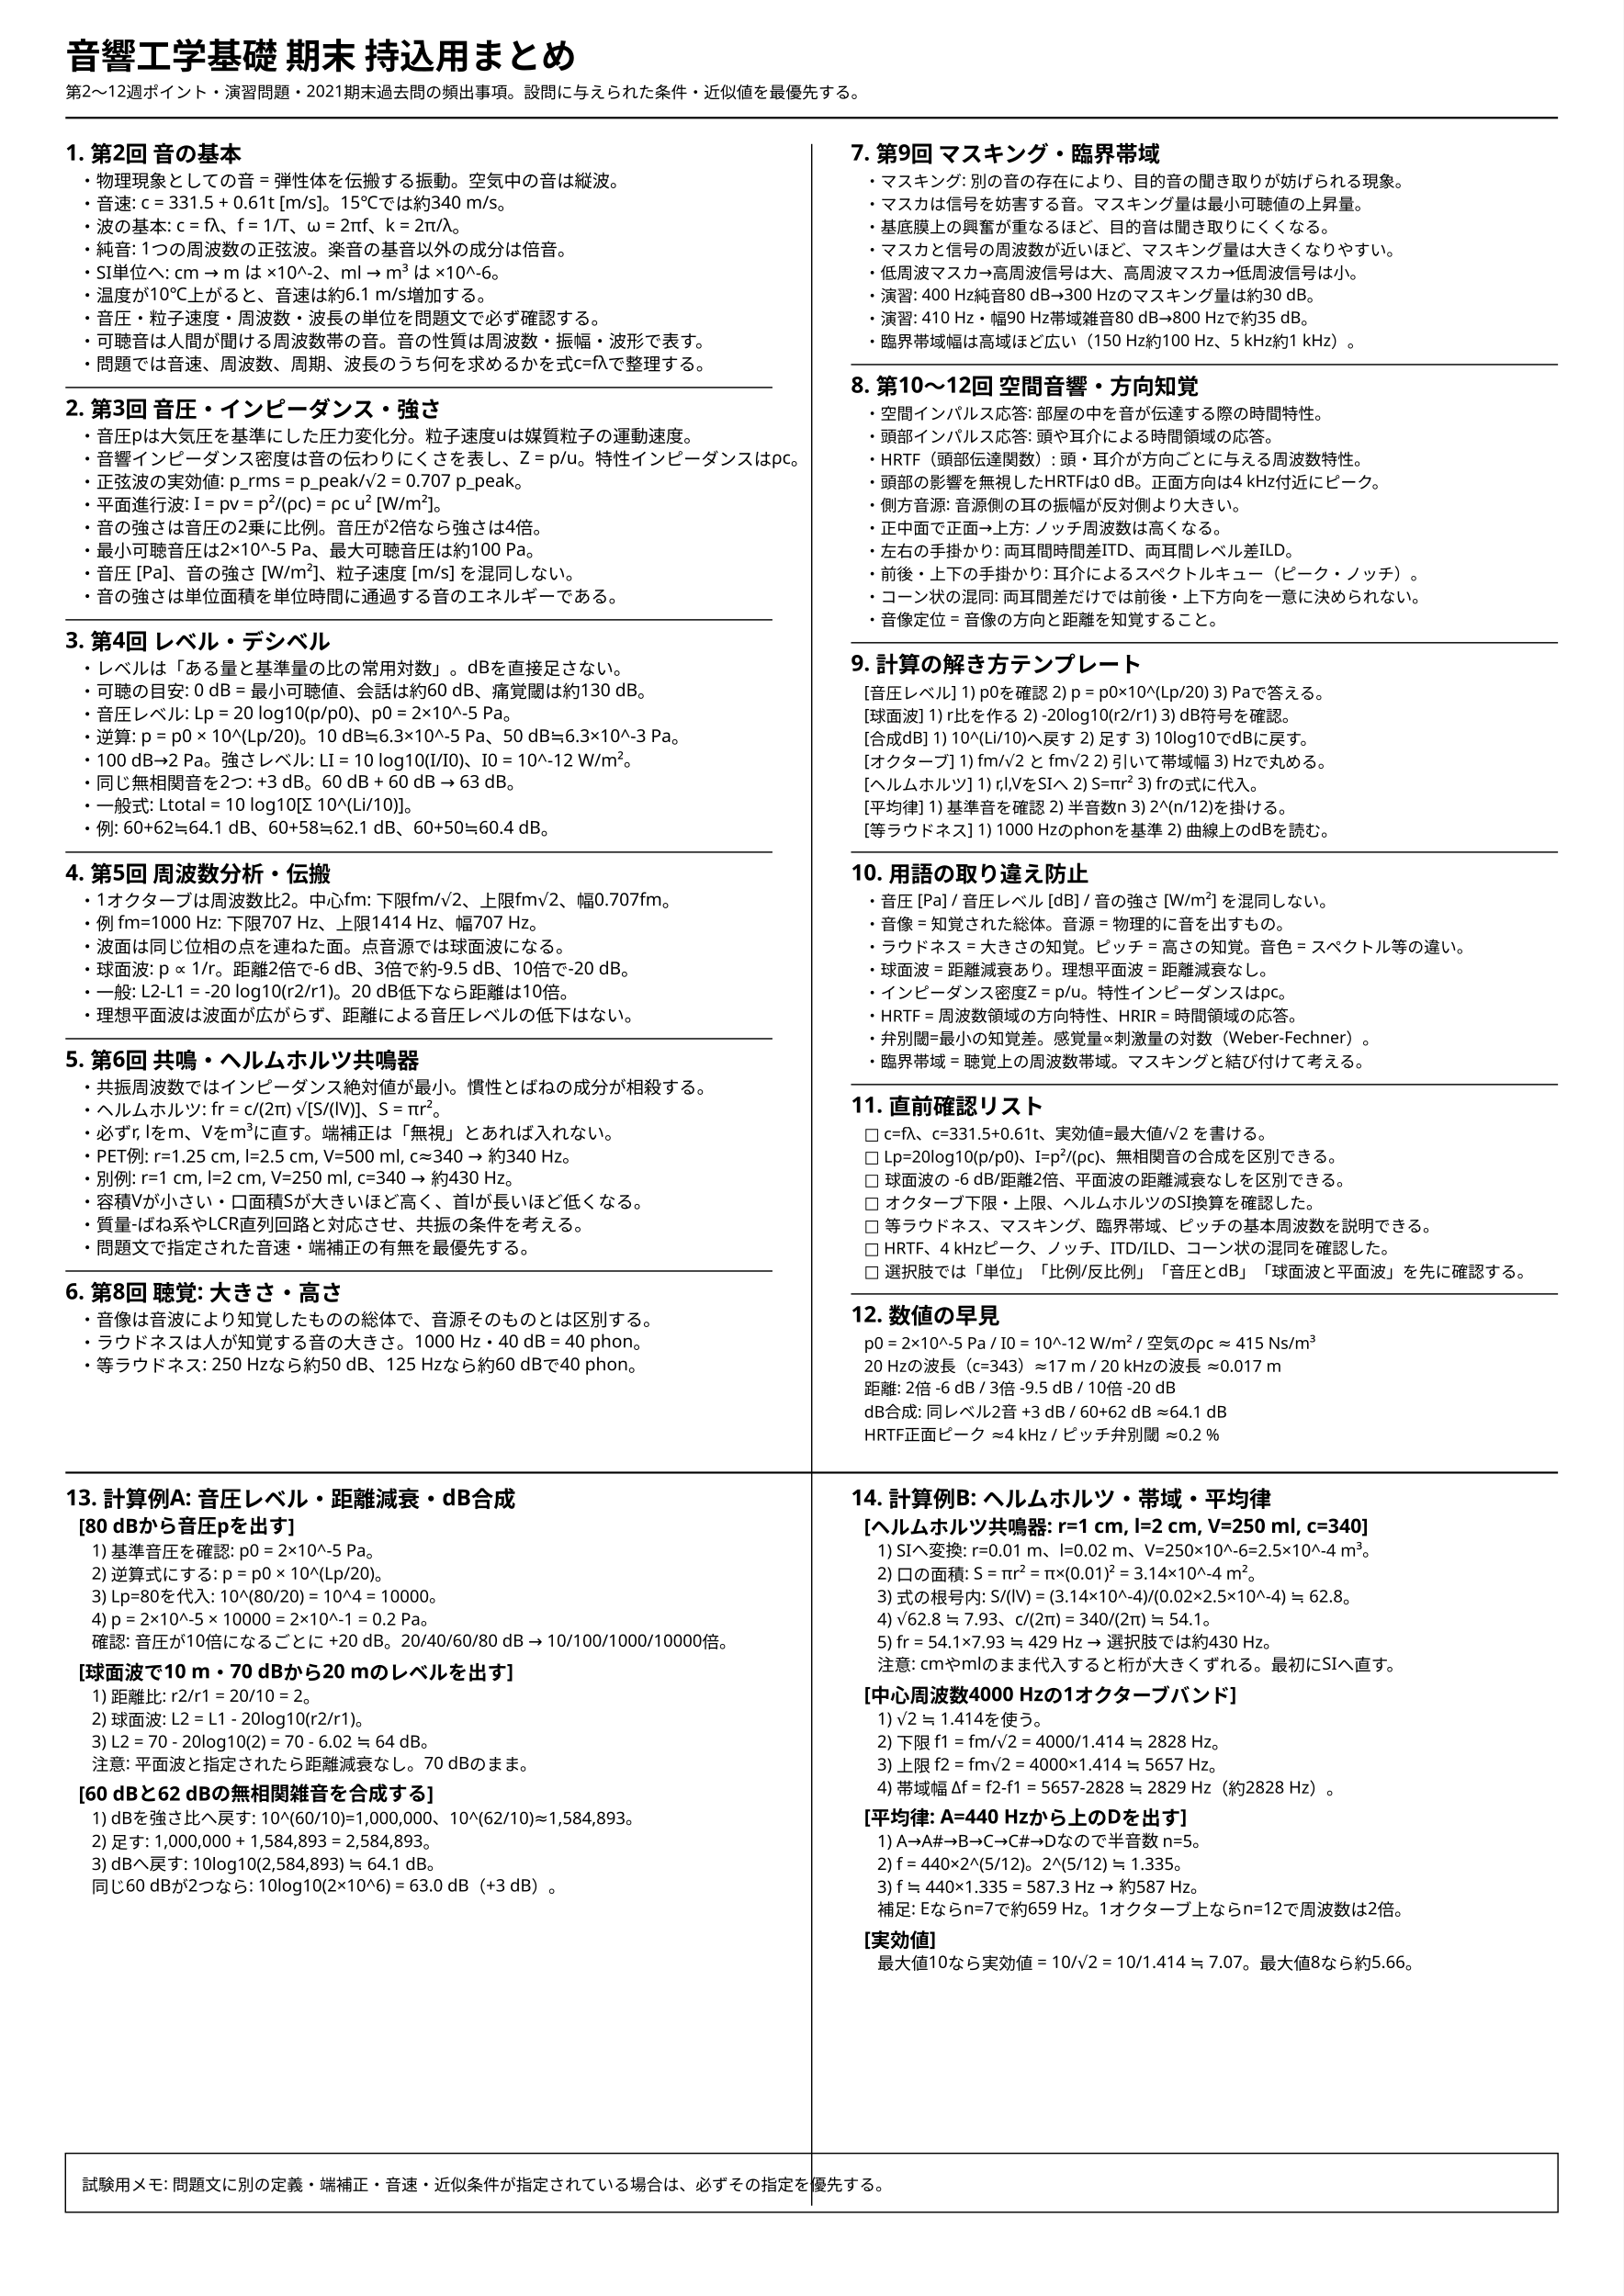
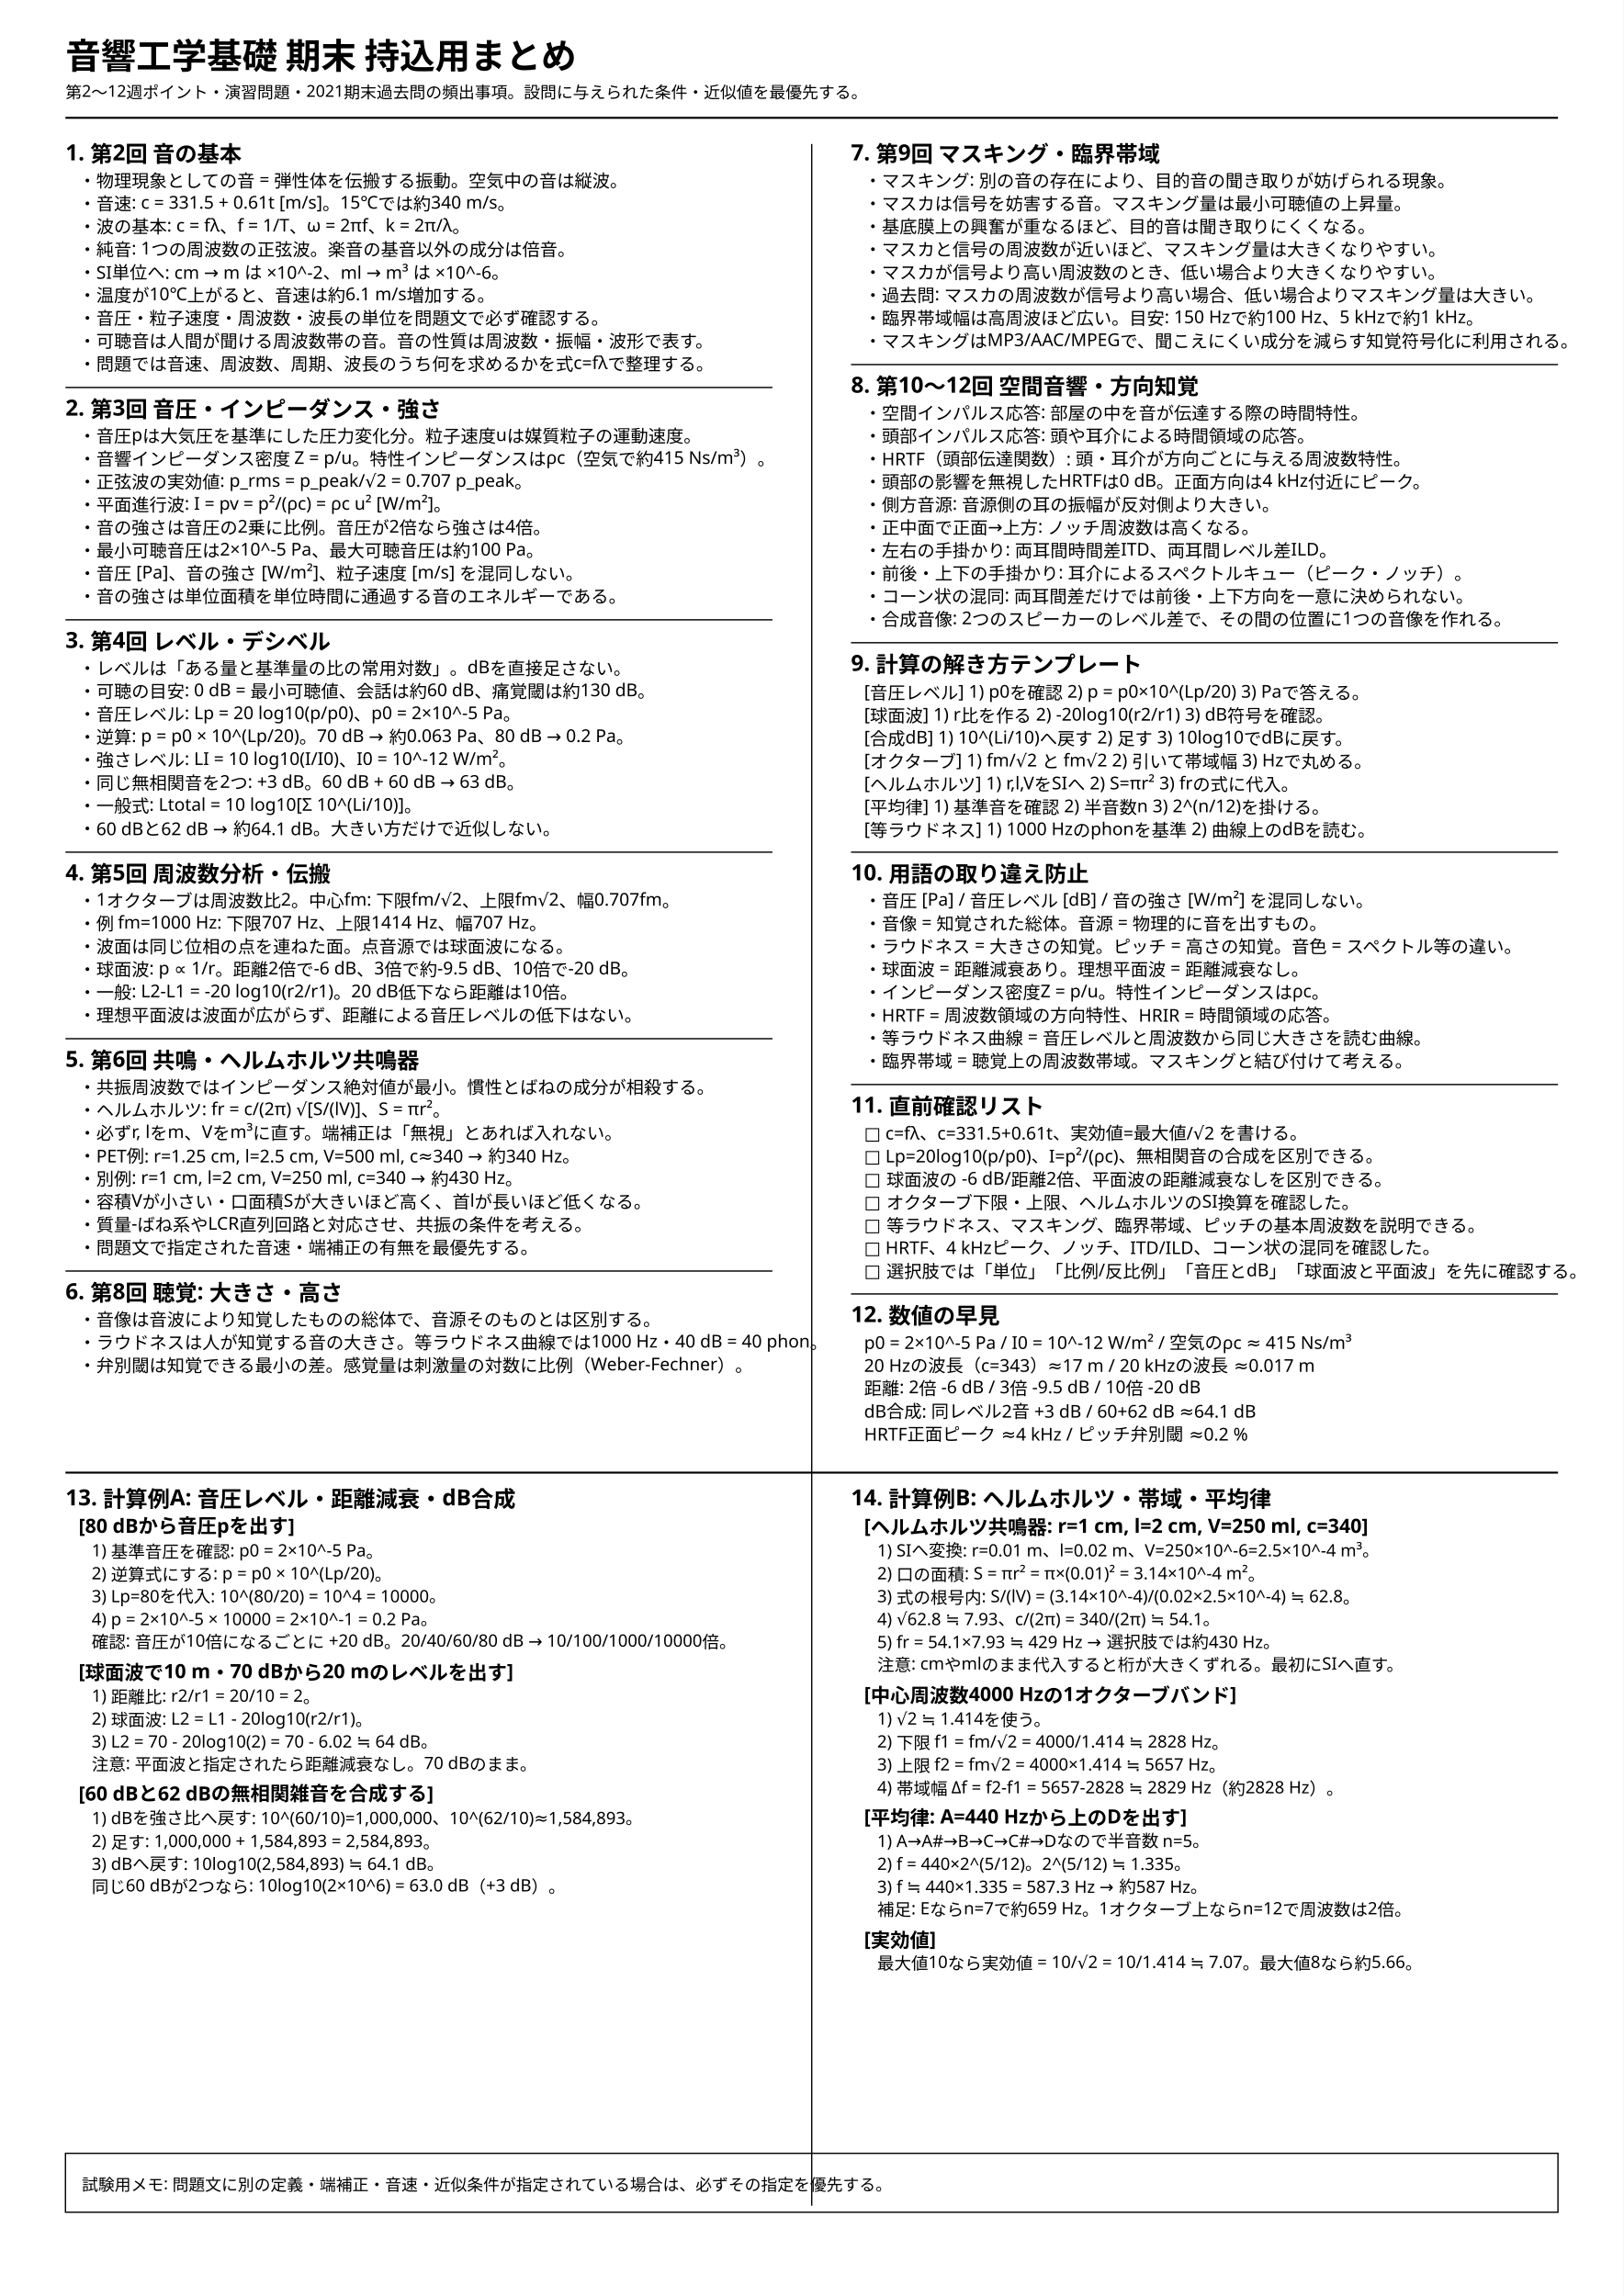
<svg xmlns="http://www.w3.org/2000/svg" width="2480" height="3508" viewBox="0 0 2480 3508">
  <rect width="2480" height="3508" fill="#ffffff" />
  <g fill="#000000" font-family="Hiragino Sans, Noto Sans JP, sans-serif">
    <text x="100" y="105" font-size="54" font-weight="700">音響工学基礎 期末 持込用まとめ</text>
    <text x="100" y="150" font-size="25">第2〜12週ポイント・演習問題・2021期末過去問の頻出事項。設問に与えられた条件・近似値を最優先する。</text>
    <line x1="100" y1="180" x2="2380" y2="180" stroke="#000000" stroke-width="3" />
    <line x1="1240" y1="220" x2="1240" y2="3370" stroke="#000000" stroke-width="2" />
    <g font-size="27">
      <text x="100" y="245" font-size="34" font-weight="700">1. 第2回 音の基本</text>
      <text x="120" y="286">・物理現象としての音 = 弾性体を伝搬する振動。空気中の音は縦波。</text>
      <text x="120" y="321">・音速: c = 331.5 + 0.61t [m/s]。15℃では約340 m/s。</text>
      <text x="120" y="356">・波の基本: c = fλ、f = 1/T、ω = 2πf、k = 2π/λ。</text>
      <text x="120" y="391">・純音: 1つの周波数の正弦波。楽音の基音以外の成分は倍音。</text>
      <text x="120" y="426">・SI単位へ: cm → m は ×10^-2、ml → m³ は ×10^-6。</text>
      <text x="120" y="461">・温度が10℃上がると、音速は約6.1 m/s増加する。</text>
      <text x="120" y="496">・音圧・粒子速度・周波数・波長の単位を問題文で必ず確認する。</text>
      <text x="120" y="531">・可聴音は人間が聞ける周波数帯の音。音の性質は周波数・振幅・波形で表す。</text>
      <text x="120" y="566">・問題では音速、周波数、周期、波長のうち何を求めるかを式c=fλで整理する。</text>
      <line x1="100" y1="592" x2="1180" y2="592" stroke="#000000" stroke-width="2" />
      <text x="100" y="635" font-size="34" font-weight="700">2. 第3回 音圧・インピーダンス・強さ</text>
      <text x="120" y="676">・音圧pは大気圧を基準にした圧力変化分。粒子速度uは媒質粒子の運動速度。</text>
-       <text x="120" y="711">・音響インピーダンス密度は音の伝わりにくさを表し、Z = p/u。特性インピーダンスはρc。</text>
+       <text x="120" y="711">・音響インピーダンス密度 Z = p/u。特性インピーダンスはρc（空気で約415 Ns/m³）。</text>
      <text x="120" y="746">・正弦波の実効値: p_rms = p_peak/√2 = 0.707 p_peak。</text>
      <text x="120" y="781">・平面進行波: I = pv = p²/(ρc) = ρc u² [W/m²]。</text>
      <text x="120" y="816">・音の強さは音圧の2乗に比例。音圧が2倍なら強さは4倍。</text>
      <text x="120" y="851">・最小可聴音圧は2×10^-5 Pa、最大可聴音圧は約100 Pa。</text>
      <text x="120" y="886">・音圧 [Pa]、音の強さ [W/m²]、粒子速度 [m/s] を混同しない。</text>
      <text x="120" y="921">・音の強さは単位面積を単位時間に通過する音のエネルギーである。</text>
      <line x1="100" y1="947" x2="1180" y2="947" stroke="#000000" stroke-width="2" />
      <text x="100" y="990" font-size="34" font-weight="700">3. 第4回 レベル・デシベル</text>
      <text x="120" y="1031">・レベルは「ある量と基準量の比の常用対数」。dBを直接足さない。</text>
      <text x="120" y="1066">・可聴の目安: 0 dB = 最小可聴値、会話は約60 dB、痛覚閾は約130 dB。</text>
      <text x="120" y="1101">・音圧レベル: Lp = 20 log10(p/p0)、p0 = 2×10^-5 Pa。</text>
-       <text x="120" y="1136">・逆算: p = p0 × 10^(Lp/20)。10 dB≒6.3×10^-5 Pa、50 dB≒6.3×10^-3 Pa。</text>
-       <text x="120" y="1171">・100 dB→2 Pa。強さレベル: LI = 10 log10(I/I0)、I0 = 10^-12 W/m²。</text>
+       <text x="120" y="1136">・逆算: p = p0 × 10^(Lp/20)。70 dB → 約0.063 Pa、80 dB → 0.2 Pa。</text>
+       <text x="120" y="1171">・強さレベル: LI = 10 log10(I/I0)、I0 = 10^-12 W/m²。</text>
      <text x="120" y="1206">・同じ無相関音を2つ: +3 dB。60 dB + 60 dB → 63 dB。</text>
      <text x="120" y="1241">・一般式: Ltotal = 10 log10[Σ 10^(Li/10)]。</text>
-       <text x="120" y="1276">・例: 60+62≒64.1 dB、60+58≒62.1 dB、60+50≒60.4 dB。</text>
+       <text x="120" y="1276">・60 dBと62 dB → 約64.1 dB。大きい方だけで近似しない。</text>
      <line x1="100" y1="1302" x2="1180" y2="1302" stroke="#000000" stroke-width="2" />
      <text x="100" y="1345" font-size="34" font-weight="700">4. 第5回 周波数分析・伝搬</text>
      <text x="120" y="1386">・1オクターブは周波数比2。中心fm: 下限fm/√2、上限fm√2、幅0.707fm。</text>
      <text x="120" y="1421">・例 fm=1000 Hz: 下限707 Hz、上限1414 Hz、幅707 Hz。</text>
      <text x="120" y="1456">・波面は同じ位相の点を連ねた面。点音源では球面波になる。</text>
      <text x="120" y="1491">・球面波: p ∝ 1/r。距離2倍で-6 dB、3倍で約-9.5 dB、10倍で-20 dB。</text>
      <text x="120" y="1526">・一般: L2-L1 = -20 log10(r2/r1)。20 dB低下なら距離は10倍。</text>
      <text x="120" y="1561">・理想平面波は波面が広がらず、距離による音圧レベルの低下はない。</text>
      <line x1="100" y1="1587" x2="1180" y2="1587" stroke="#000000" stroke-width="2" />
      <text x="100" y="1630" font-size="34" font-weight="700">5. 第6回 共鳴・ヘルムホルツ共鳴器</text>
      <text x="120" y="1671">・共振周波数ではインピーダンス絶対値が最小。慣性とばねの成分が相殺する。</text>
      <text x="120" y="1706">・ヘルムホルツ: fr = c/(2π) √[S/(lV)]、S = πr²。</text>
      <text x="120" y="1741">・必ずr, lをm、Vをm³に直す。端補正は「無視」とあれば入れない。</text>
      <text x="120" y="1776">・PET例: r=1.25 cm, l=2.5 cm, V=500 ml, c≈340 → 約340 Hz。</text>
      <text x="120" y="1811">・別例: r=1 cm, l=2 cm, V=250 ml, c=340 → 約430 Hz。</text>
      <text x="120" y="1846">・容積Vが小さい・口面積Sが大きいほど高く、首lが長いほど低くなる。</text>
      <text x="120" y="1881">・質量-ばね系やLCR直列回路と対応させ、共振の条件を考える。</text>
      <text x="120" y="1916">・問題文で指定された音速・端補正の有無を最優先する。</text>
      <line x1="100" y1="1942" x2="1180" y2="1942" stroke="#000000" stroke-width="2" />
      <text x="100" y="1985" font-size="34" font-weight="700">6. 第8回 聴覚: 大きさ・高さ</text>
      <text x="120" y="2026">・音像は音波により知覚したものの総体で、音源そのものとは区別する。</text>
-       <text x="120" y="2061">・ラウドネスは人が知覚する音の大きさ。1000 Hz・40 dB = 40 phon。</text>
-       <text x="120" y="2096">・等ラウドネス: 250 Hzなら約50 dB、125 Hzなら約60 dBで40 phon。</text>
+       <text x="120" y="2061">・ラウドネスは人が知覚する音の大きさ。等ラウドネス曲線では1000 Hz・40 dB = 40 phon。</text>
+       <text x="120" y="2096">・弁別閾は知覚できる最小の差。感覚量は刺激量の対数に比例（Weber-Fechner）。</text>
    </g>
-     <g font-size="25">
+     <g font-size="27">
      <text x="1300" y="245" font-size="34" font-weight="700">7. 第9回 マスキング・臨界帯域</text>
      <text x="1320" y="286">・マスキング: 別の音の存在により、目的音の聞き取りが妨げられる現象。</text>
      <text x="1320" y="321">・マスカは信号を妨害する音。マスキング量は最小可聴値の上昇量。</text>
      <text x="1320" y="356">・基底膜上の興奮が重なるほど、目的音は聞き取りにくくなる。</text>
      <text x="1320" y="391">・マスカと信号の周波数が近いほど、マスキング量は大きくなりやすい。</text>
-       <text x="1320" y="426">・低周波マスカ→高周波信号は大、高周波マスカ→低周波信号は小。</text>
-       <text x="1320" y="461">・演習: 400 Hz純音80 dB→300 Hzのマスキング量は約30 dB。</text>
-       <text x="1320" y="496">・演習: 410 Hz・幅90 Hz帯域雑音80 dB→800 Hzで約35 dB。</text>
-       <text x="1320" y="531">・臨界帯域幅は高域ほど広い（150 Hz約100 Hz、5 kHz約1 kHz）。</text>
+       <text x="1320" y="426">・マスカが信号より高い周波数のとき、低い場合より大きくなりやすい。</text>
+       <text x="1320" y="461">・過去問: マスカの周波数が信号より高い場合、低い場合よりマスキング量は大きい。</text>
+       <text x="1320" y="496">・臨界帯域幅は高周波ほど広い。目安: 150 Hzで約100 Hz、5 kHzで約1 kHz。</text>
+       <text x="1320" y="531">・マスキングはMP3/AAC/MPEGで、聞こえにくい成分を減らす知覚符号化に利用される。</text>
      <line x1="1300" y1="557" x2="2380" y2="557" stroke="#000000" stroke-width="2" />
      <text x="1300" y="600" font-size="34" font-weight="700">8. 第10〜12回 空間音響・方向知覚</text>
      <text x="1320" y="641">・空間インパルス応答: 部屋の中を音が伝達する際の時間特性。</text>
      <text x="1320" y="676">・頭部インパルス応答: 頭や耳介による時間領域の応答。</text>
      <text x="1320" y="711">・HRTF（頭部伝達関数）: 頭・耳介が方向ごとに与える周波数特性。</text>
      <text x="1320" y="746">・頭部の影響を無視したHRTFは0 dB。正面方向は4 kHz付近にピーク。</text>
      <text x="1320" y="781">・側方音源: 音源側の耳の振幅が反対側より大きい。</text>
      <text x="1320" y="816">・正中面で正面→上方: ノッチ周波数は高くなる。</text>
      <text x="1320" y="851">・左右の手掛かり: 両耳間時間差ITD、両耳間レベル差ILD。</text>
      <text x="1320" y="886">・前後・上下の手掛かり: 耳介によるスペクトルキュー（ピーク・ノッチ）。</text>
      <text x="1320" y="921">・コーン状の混同: 両耳間差だけでは前後・上下方向を一意に決められない。</text>
-       <text x="1320" y="956">・音像定位 = 音像の方向と距離を知覚すること。</text>
+       <text x="1320" y="956">・合成音像: 2つのスピーカーのレベル差で、その間の位置に1つの音像を作れる。</text>
      <line x1="1300" y1="982" x2="2380" y2="982" stroke="#000000" stroke-width="2" />
      <text x="1300" y="1025" font-size="34" font-weight="700">9. 計算の解き方テンプレート</text>
      <text x="1320" y="1066">[音圧レベル] 1) p0を確認 2) p = p0×10^(Lp/20) 3) Paで答える。</text>
      <text x="1320" y="1101">[球面波] 1) r比を作る 2) -20log10(r2/r1) 3) dB符号を確認。</text>
      <text x="1320" y="1136">[合成dB] 1) 10^(Li/10)へ戻す 2) 足す 3) 10log10でdBに戻す。</text>
      <text x="1320" y="1171">[オクターブ] 1) fm/√2 と fm√2 2) 引いて帯域幅 3) Hzで丸める。</text>
      <text x="1320" y="1206">[ヘルムホルツ] 1) r,l,VをSIへ 2) S=πr² 3) frの式に代入。</text>
      <text x="1320" y="1241">[平均律] 1) 基準音を確認 2) 半音数n 3) 2^(n/12)を掛ける。</text>
      <text x="1320" y="1276">[等ラウドネス] 1) 1000 Hzのphonを基準 2) 曲線上のdBを読む。</text>
      <line x1="1300" y1="1302" x2="2380" y2="1302" stroke="#000000" stroke-width="2" />
      <text x="1300" y="1345" font-size="34" font-weight="700">10. 用語の取り違え防止</text>
      <text x="1320" y="1386">・音圧 [Pa] / 音圧レベル [dB] / 音の強さ [W/m²] を混同しない。</text>
      <text x="1320" y="1421">・音像 = 知覚された総体。音源 = 物理的に音を出すもの。</text>
      <text x="1320" y="1456">・ラウドネス = 大きさの知覚。ピッチ = 高さの知覚。音色 = スペクトル等の違い。</text>
      <text x="1320" y="1491">・球面波 = 距離減衰あり。理想平面波 = 距離減衰なし。</text>
      <text x="1320" y="1526">・インピーダンス密度Z = p/u。特性インピーダンスはρc。</text>
      <text x="1320" y="1561">・HRTF = 周波数領域の方向特性、HRIR = 時間領域の応答。</text>
-       <text x="1320" y="1596">・弁別閾=最小の知覚差。感覚量∝刺激量の対数（Weber-Fechner）。</text>
+       <text x="1320" y="1596">・等ラウドネス曲線 = 音圧レベルと周波数から同じ大きさを読む曲線。</text>
      <text x="1320" y="1631">・臨界帯域 = 聴覚上の周波数帯域。マスキングと結び付けて考える。</text>
      <line x1="1300" y1="1657" x2="2380" y2="1657" stroke="#000000" stroke-width="2" />
      <text x="1300" y="1700" font-size="34" font-weight="700">11. 直前確認リスト</text>
      <text x="1320" y="1741">□ c=fλ、c=331.5+0.61t、実効値=最大値/√2 を書ける。</text>
      <text x="1320" y="1776">□ Lp=20log10(p/p0)、I=p²/(ρc)、無相関音の合成を区別できる。</text>
      <text x="1320" y="1811">□ 球面波の -6 dB/距離2倍、平面波の距離減衰なしを区別できる。</text>
      <text x="1320" y="1846">□ オクターブ下限・上限、ヘルムホルツのSI換算を確認した。</text>
      <text x="1320" y="1881">□ 等ラウドネス、マスキング、臨界帯域、ピッチの基本周波数を説明できる。</text>
      <text x="1320" y="1916">□ HRTF、4 kHzピーク、ノッチ、ITD/ILD、コーン状の混同を確認した。</text>
      <text x="1320" y="1951">□ 選択肢では「単位」「比例/反比例」「音圧とdB」「球面波と平面波」を先に確認する。</text>
      <line x1="1300" y1="1977" x2="2380" y2="1977" stroke="#000000" stroke-width="2" />
      <text x="1300" y="2020" font-size="34" font-weight="700">12. 数値の早見</text>
      <text x="1320" y="2061">p0 = 2×10^-5 Pa / I0 = 10^-12 W/m² / 空気のρc ≈ 415 Ns/m³</text>
      <text x="1320" y="2096">20 Hzの波長（c=343）≈17 m / 20 kHzの波長 ≈0.017 m</text>
      <text x="1320" y="2131">距離: 2倍 -6 dB / 3倍 -9.5 dB / 10倍 -20 dB</text>
      <text x="1320" y="2166">dB合成: 同レベル2音 +3 dB / 60+62 dB ≈64.1 dB</text>
      <text x="1320" y="2201">HRTF正面ピーク ≈4 kHz / ピッチ弁別閾 ≈0.2 %</text>
    </g>
    <line x1="100" y1="2250" x2="2380" y2="2250" stroke="#000000" stroke-width="3" />
    <g font-size="26">
      <text x="100" y="2300" font-size="34" font-weight="700">13. 計算例A: 音圧レベル・距離減衰・dB合成</text>
      <text x="120" y="2342" font-size="30" font-weight="700">[80 dBから音圧pを出す]</text>
      <text x="140" y="2378">1) 基準音圧を確認: p0 = 2×10^-5 Pa。</text>
      <text x="140" y="2413">2) 逆算式にする: p = p0 × 10^(Lp/20)。</text>
      <text x="140" y="2448">3) Lp=80を代入: 10^(80/20) = 10^4 = 10000。</text>
      <text x="140" y="2483">4) p = 2×10^-5 × 10000 = 2×10^-1 = 0.2 Pa。</text>
      <text x="140" y="2518">確認: 音圧が10倍になるごとに +20 dB。20/40/60/80 dB → 10/100/1000/10000倍。</text>
      <text x="120" y="2564" font-size="30" font-weight="700">[球面波で10 m・70 dBから20 mのレベルを出す]</text>
      <text x="140" y="2600">1) 距離比: r2/r1 = 20/10 = 2。</text>
      <text x="140" y="2635">2) 球面波: L2 = L1 - 20log10(r2/r1)。</text>
      <text x="140" y="2670">3) L2 = 70 - 20log10(2) = 70 - 6.02 ≒ 64 dB。</text>
      <text x="140" y="2705">注意: 平面波と指定されたら距離減衰なし。70 dBのまま。</text>
      <text x="120" y="2751" font-size="30" font-weight="700">[60 dBと62 dBの無相関雑音を合成する]</text>
      <text x="140" y="2787">1) dBを強さ比へ戻す: 10^(60/10)=1,000,000、10^(62/10)≈1,584,893。</text>
      <text x="140" y="2822">2) 足す: 1,000,000 + 1,584,893 = 2,584,893。</text>
      <text x="140" y="2857">3) dBへ戻す: 10log10(2,584,893) ≒ 64.1 dB。</text>
      <text x="140" y="2892">同じ60 dBが2つなら: 10log10(2×10^6) = 63.0 dB（+3 dB）。</text>
    </g>
    <g font-size="26">
      <text x="1300" y="2300" font-size="34" font-weight="700">14. 計算例B: ヘルムホルツ・帯域・平均律</text>
      <text x="1320" y="2342" font-size="30" font-weight="700">[ヘルムホルツ共鳴器: r=1 cm, l=2 cm, V=250 ml, c=340]</text>
      <text x="1340" y="2378">1) SIへ変換: r=0.01 m、l=0.02 m、V=250×10^-6=2.5×10^-4 m³。</text>
      <text x="1340" y="2413">2) 口の面積: S = πr² = π×(0.01)² = 3.14×10^-4 m²。</text>
      <text x="1340" y="2448">3) 式の根号内: S/(lV) = (3.14×10^-4)/(0.02×2.5×10^-4) ≒ 62.8。</text>
      <text x="1340" y="2483">4) √62.8 ≒ 7.93、c/(2π) = 340/(2π) ≒ 54.1。</text>
      <text x="1340" y="2518">5) fr = 54.1×7.93 ≒ 429 Hz → 選択肢では約430 Hz。</text>
      <text x="1340" y="2553">注意: cmやmlのまま代入すると桁が大きくずれる。最初にSIへ直す。</text>
      <text x="1320" y="2599" font-size="30" font-weight="700">[中心周波数4000 Hzの1オクターブバンド]</text>
      <text x="1340" y="2635">1) √2 ≒ 1.414を使う。</text>
      <text x="1340" y="2670">2) 下限 f1 = fm/√2 = 4000/1.414 ≒ 2828 Hz。</text>
      <text x="1340" y="2705">3) 上限 f2 = fm√2 = 4000×1.414 ≒ 5657 Hz。</text>
      <text x="1340" y="2740">4) 帯域幅 Δf = f2-f1 = 5657-2828 ≒ 2829 Hz（約2828 Hz）。</text>
      <text x="1320" y="2786" font-size="30" font-weight="700">[平均律: A=440 Hzから上のDを出す]</text>
      <text x="1340" y="2822">1) A→A#→B→C→C#→Dなので半音数 n=5。</text>
      <text x="1340" y="2857">2) f = 440×2^(5/12)。2^(5/12) ≒ 1.335。</text>
      <text x="1340" y="2892">3) f ≒ 440×1.335 = 587.3 Hz → 約587 Hz。</text>
      <text x="1340" y="2927">補足: Eならn=7で約659 Hz。1オクターブ上ならn=12で周波数は2倍。</text>
      <text x="1320" y="2973" font-size="30" font-weight="700">[実効値]</text>
      <text x="1340" y="3009">最大値10なら実効値 = 10/√2 = 10/1.414 ≒ 7.07。最大値8なら約5.66。</text>
    </g>
    <rect x="100" y="3290" width="2280" height="90" fill="none" stroke="#000000" stroke-width="2" />
    <text x="125" y="3347" font-size="25">試験用メモ: 問題文に別の定義・端補正・音速・近似条件が指定されている場合は、必ずその指定を優先する。</text>
  </g>
</svg>
